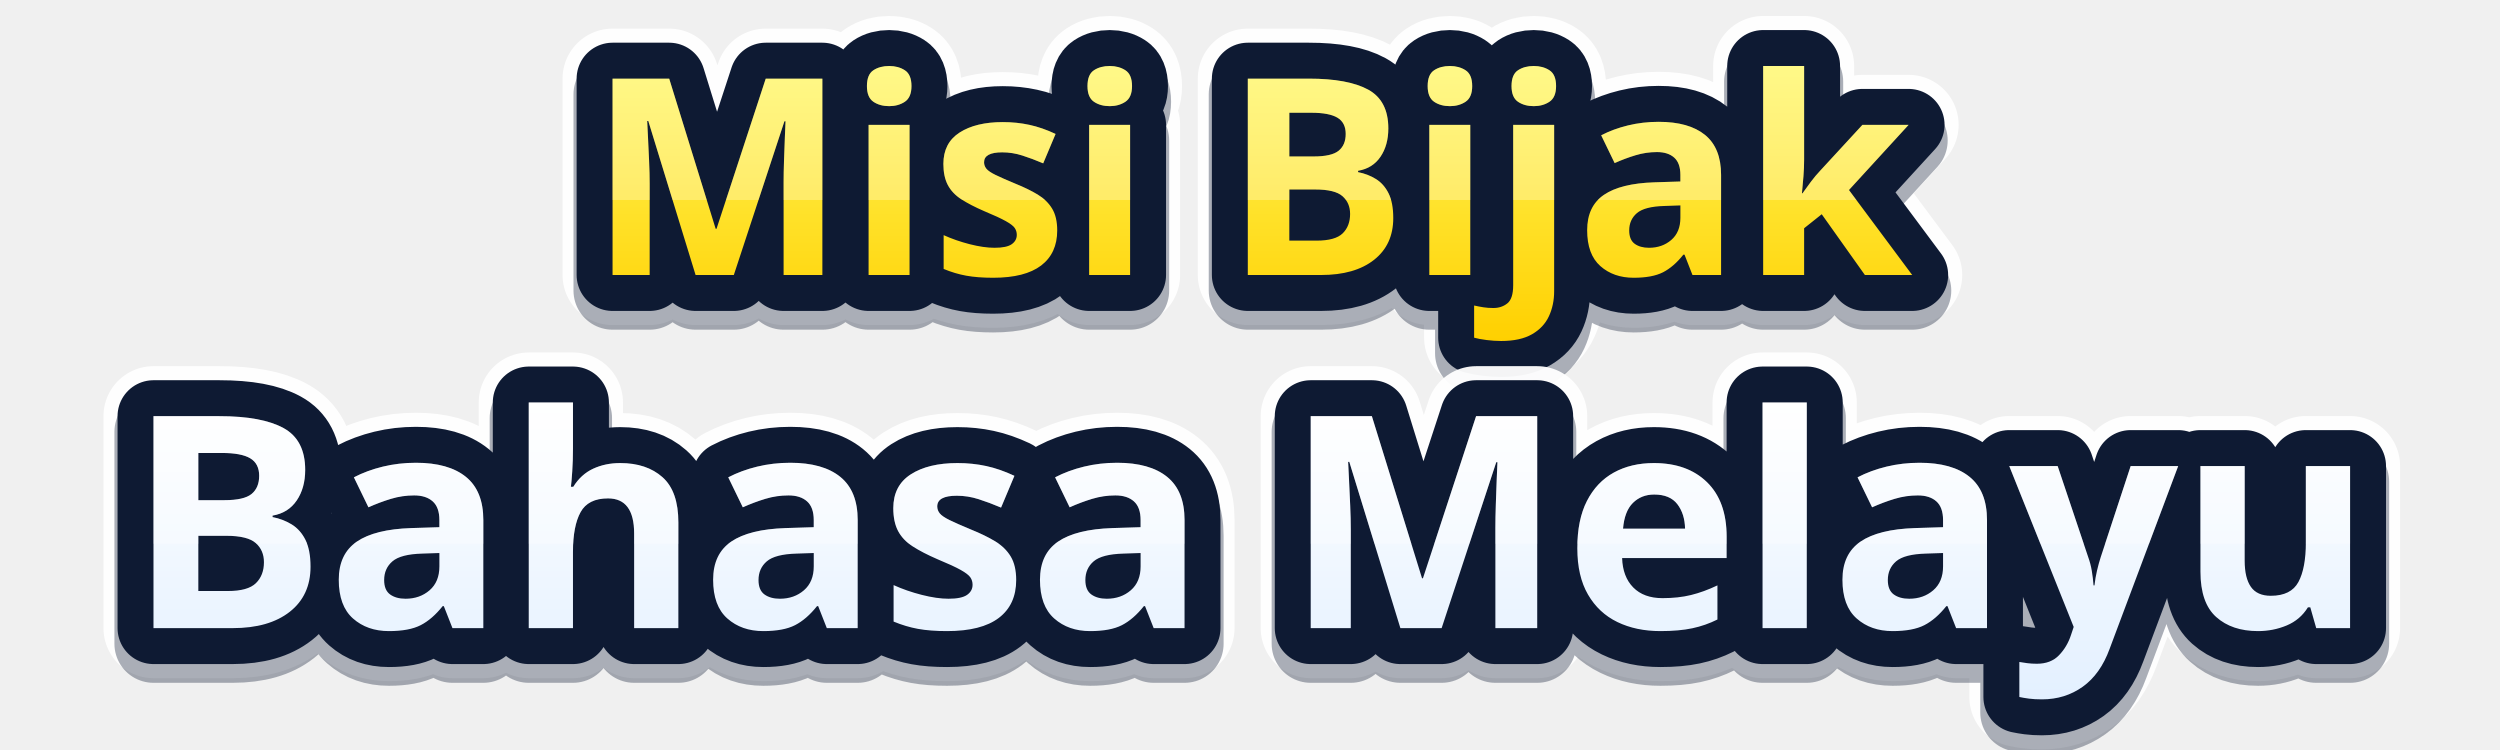
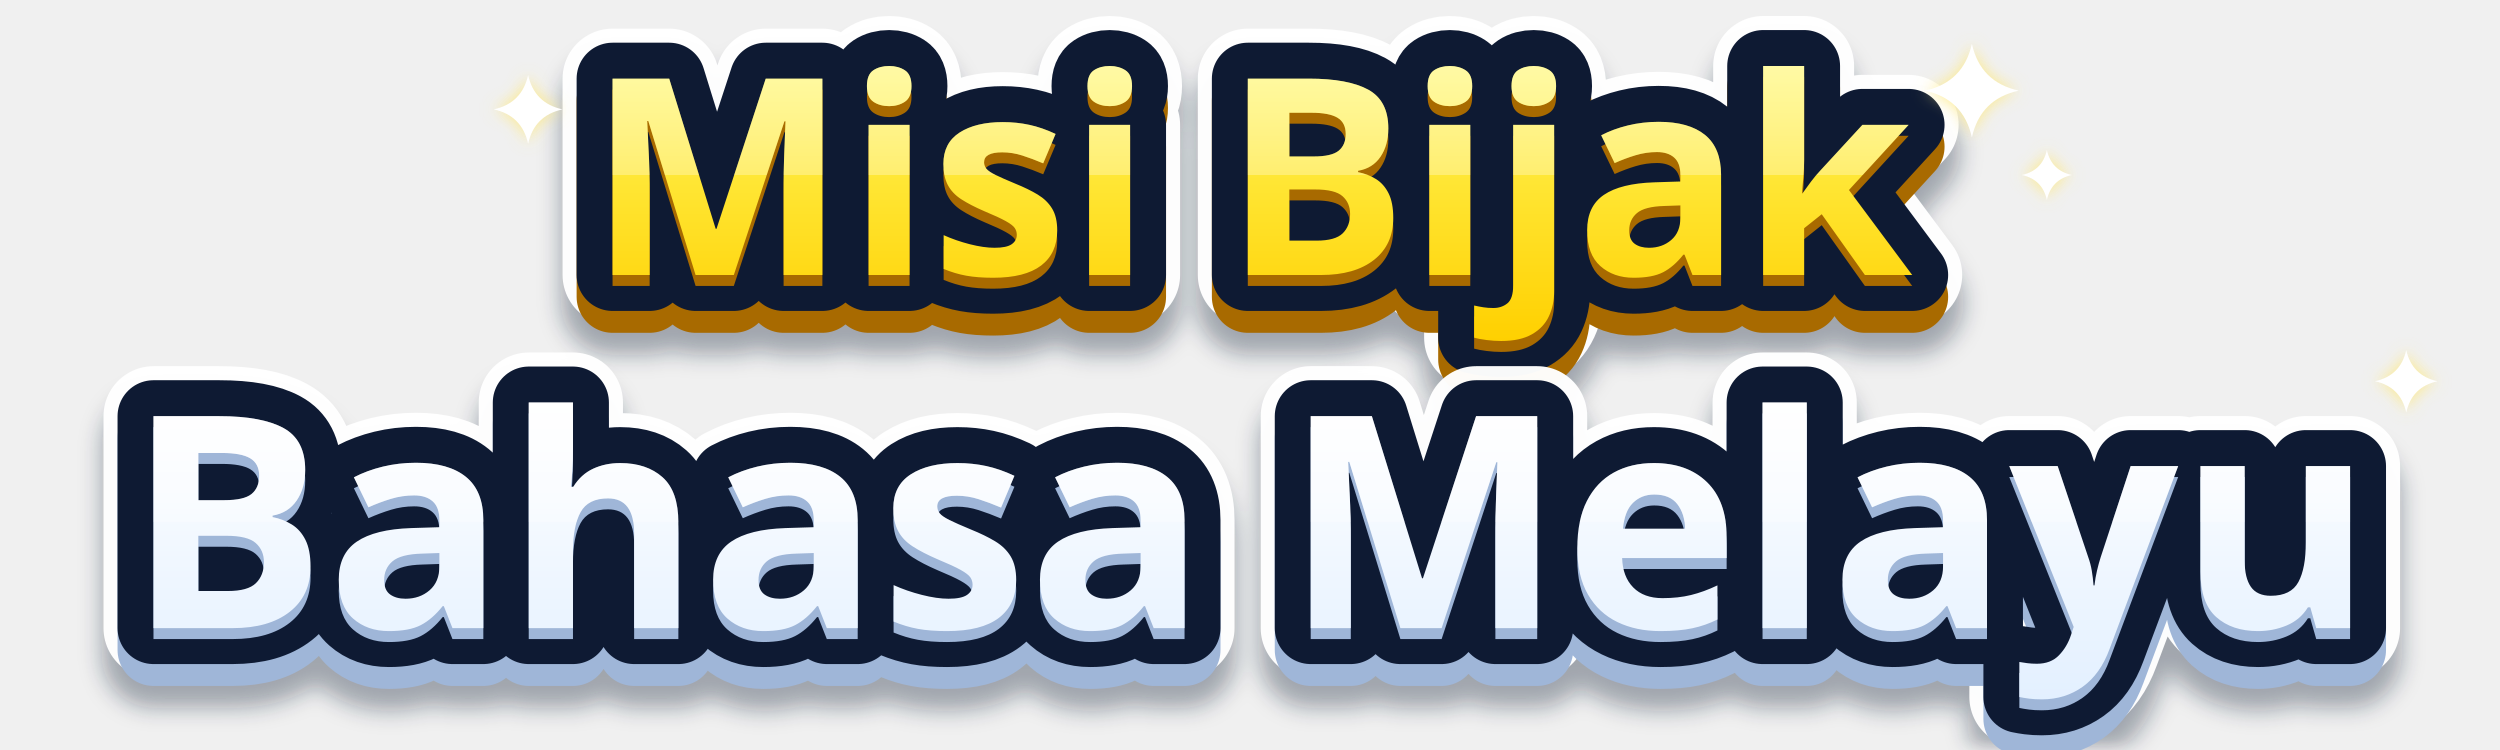
<svg xmlns="http://www.w3.org/2000/svg" width="1600" height="480" viewBox="0 0 1600 480">
  <defs>
    <style>@font-face { font-family: 'NunitoBlack'; src: url('../../app/src/main/res/font/nunito_black.ttf'); font-weight: 900; }
      text { font-family: 'NunitoBlack'; font-weight: 900; text-anchor: middle; stroke-linejoin: round; }</style>
    <linearGradient id="f1" x1="0" y1="0" x2="0" y2="1">
      <stop offset="0" stop-color="#FFF65A" />
      <stop offset="1" stop-color="#FFD000" />
    </linearGradient>
    <linearGradient id="f2" x1="0" y1="0" x2="0" y2="1">
      <stop offset="0" stop-color="#FFFFFF" />
      <stop offset="1" stop-color="#E3F0FF" />
    </linearGradient>
    <clipPath id="c1">
-       <rect x="0" y="0" width="1600" height="128" />
+       <rect x="0" y="0" width="1600" height="112" />
    </clipPath>
    <clipPath id="c2">
-       <rect x="0" y="0" width="1600" height="348" />
+       <rect x="0" y="240" width="1600" height="94" />
    </clipPath>
+     <linearGradient id="gloss" x1="0" y1="0" x2="0" y2="1">
+       <stop offset="0" stop-color="#fff" stop-opacity="0.75" />
+       <stop offset="1" stop-color="#fff" stop-opacity="0.05" />
+     </linearGradient>
+     <filter id="drop" x="-10%" y="-30%" width="120%" height="160%">
+       <feGaussianBlur stdDeviation="7" />
+     </filter>
+     <filter id="glow" x="-100%" y="-100%" width="300%" height="300%">
+       <feGaussianBlur stdDeviation="5" />
+     </filter>
  </defs>
-   <text x="800.0" y="176" font-size="176" fill="#fff" stroke="#fff" stroke-width="64" opacity="0.95">Misi Bijak</text>
-   <text x="800.0" y="176" font-size="176" fill="#0E1A33" stroke="#0E1A33" stroke-width="50" transform="translate(0,10)" opacity="0.35">Misi Bijak</text>
+   <text x="800.0" y="176" font-size="176" fill="#0E1A33" stroke="#0E1A33" stroke-width="66" transform="translate(0,18)" opacity="0.35" filter="url(#drop)">Misi Bijak</text>
+   <text x="800.0" y="176" font-size="176" fill="#fff" stroke="#fff" stroke-width="64" opacity="0.97">Misi Bijak</text>
+   <text x="800.0" y="176" font-size="176" fill="#A86A00" stroke="#A86A00" stroke-width="46" transform="translate(0,14)">Misi Bijak</text>
  <text x="800.0" y="176" font-size="176" fill="#0E1A33" stroke="#0E1A33" stroke-width="46">Misi Bijak</text>
+   <text x="800.0" y="176" font-size="176" fill="#A86A00" transform="translate(0,7)">Misi Bijak</text>
  <text x="800.0" y="176" font-size="176" fill="url(#f1)">Misi Bijak</text>
  <g clip-path="url(#c1)">
-     <text x="800.0" y="176" font-size="176" fill="#fff" opacity="0.28">Misi Bijak</text>
+     <text x="800.0" y="176" font-size="176" fill="url(#gloss)" opacity="0.6">Misi Bijak</text>
  </g>
-   <text x="800.0" y="402" font-size="190" fill="#fff" stroke="#fff" stroke-width="64" opacity="0.95">Bahasa Melayu</text>
-   <text x="800.0" y="402" font-size="190" fill="#0E1A33" stroke="#0E1A33" stroke-width="50" transform="translate(0,10)" opacity="0.35">Bahasa Melayu</text>
+   <text x="800.0" y="402" font-size="190" fill="#0E1A33" stroke="#0E1A33" stroke-width="66" transform="translate(0,18)" opacity="0.35" filter="url(#drop)">Bahasa Melayu</text>
+   <text x="800.0" y="402" font-size="190" fill="#fff" stroke="#fff" stroke-width="64" opacity="0.97">Bahasa Melayu</text>
+   <text x="800.0" y="402" font-size="190" fill="#9FB6D8" stroke="#9FB6D8" stroke-width="46" transform="translate(0,14)">Bahasa Melayu</text>
  <text x="800.0" y="402" font-size="190" fill="#0E1A33" stroke="#0E1A33" stroke-width="46">Bahasa Melayu</text>
+   <text x="800.0" y="402" font-size="190" fill="#9FB6D8" transform="translate(0,7)">Bahasa Melayu</text>
  <text x="800.0" y="402" font-size="190" fill="url(#f2)">Bahasa Melayu</text>
  <g clip-path="url(#c2)">
-     <text x="800.0" y="402" font-size="190" fill="#fff" opacity="0.28">Bahasa Melayu</text>
+     <text x="800.0" y="402" font-size="190" fill="url(#gloss)" opacity="0.6">Bahasa Melayu</text>
  </g>
+   <path d="M1262,28 Q1267.4,52.6 1292,58 Q1267.4,63.4 1262,88 Q1256.6,63.4 1232,58 Q1256.6,52.6 1262,28 Z" fill="#FFE97A" filter="url(#glow)" opacity="0.9" />
+   <path d="M1262,28 Q1267.4,52.6 1292,58 Q1267.4,63.4 1262,88 Q1256.6,63.4 1232,58 Q1256.6,52.6 1262,28 Z" fill="#FFFFFF" />
+   <path d="M1310,96 Q1312.88,109.12 1326,112 Q1312.88,114.88 1310,128 Q1307.12,114.88 1294,112 Q1307.12,109.12 1310,96 Z" fill="#FFE97A" filter="url(#glow)" opacity="0.9" />
+   <path d="M1310,96 Q1312.88,109.12 1326,112 Q1312.88,114.88 1310,128 Q1307.12,114.88 1294,112 Q1307.12,109.12 1310,96 Z" fill="#FFFFFF" />
+   <path d="M338,48 Q341.96,66.04 360,70 Q341.96,73.96 338,92 Q334.04,73.96 316,70 Q334.04,66.04 338,48 Z" fill="#FFE97A" filter="url(#glow)" opacity="0.9" />
+   <path d="M338,48 Q341.96,66.04 360,70 Q341.96,73.96 338,92 Q334.04,73.96 316,70 Q334.04,66.04 338,48 Z" fill="#FFFFFF" />
+   <path d="M1540,224 Q1543.6,240.4 1560,244 Q1543.6,247.6 1540,264 Q1536.4,247.6 1520,244 Q1536.4,240.4 1540,224 Z" fill="#FFE97A" filter="url(#glow)" opacity="0.9" />
+   <path d="M1540,224 Q1543.6,240.4 1560,244 Q1543.6,247.6 1540,264 Q1536.4,247.6 1520,244 Q1536.4,240.4 1540,224 Z" fill="#FFFFFF" />
</svg>
